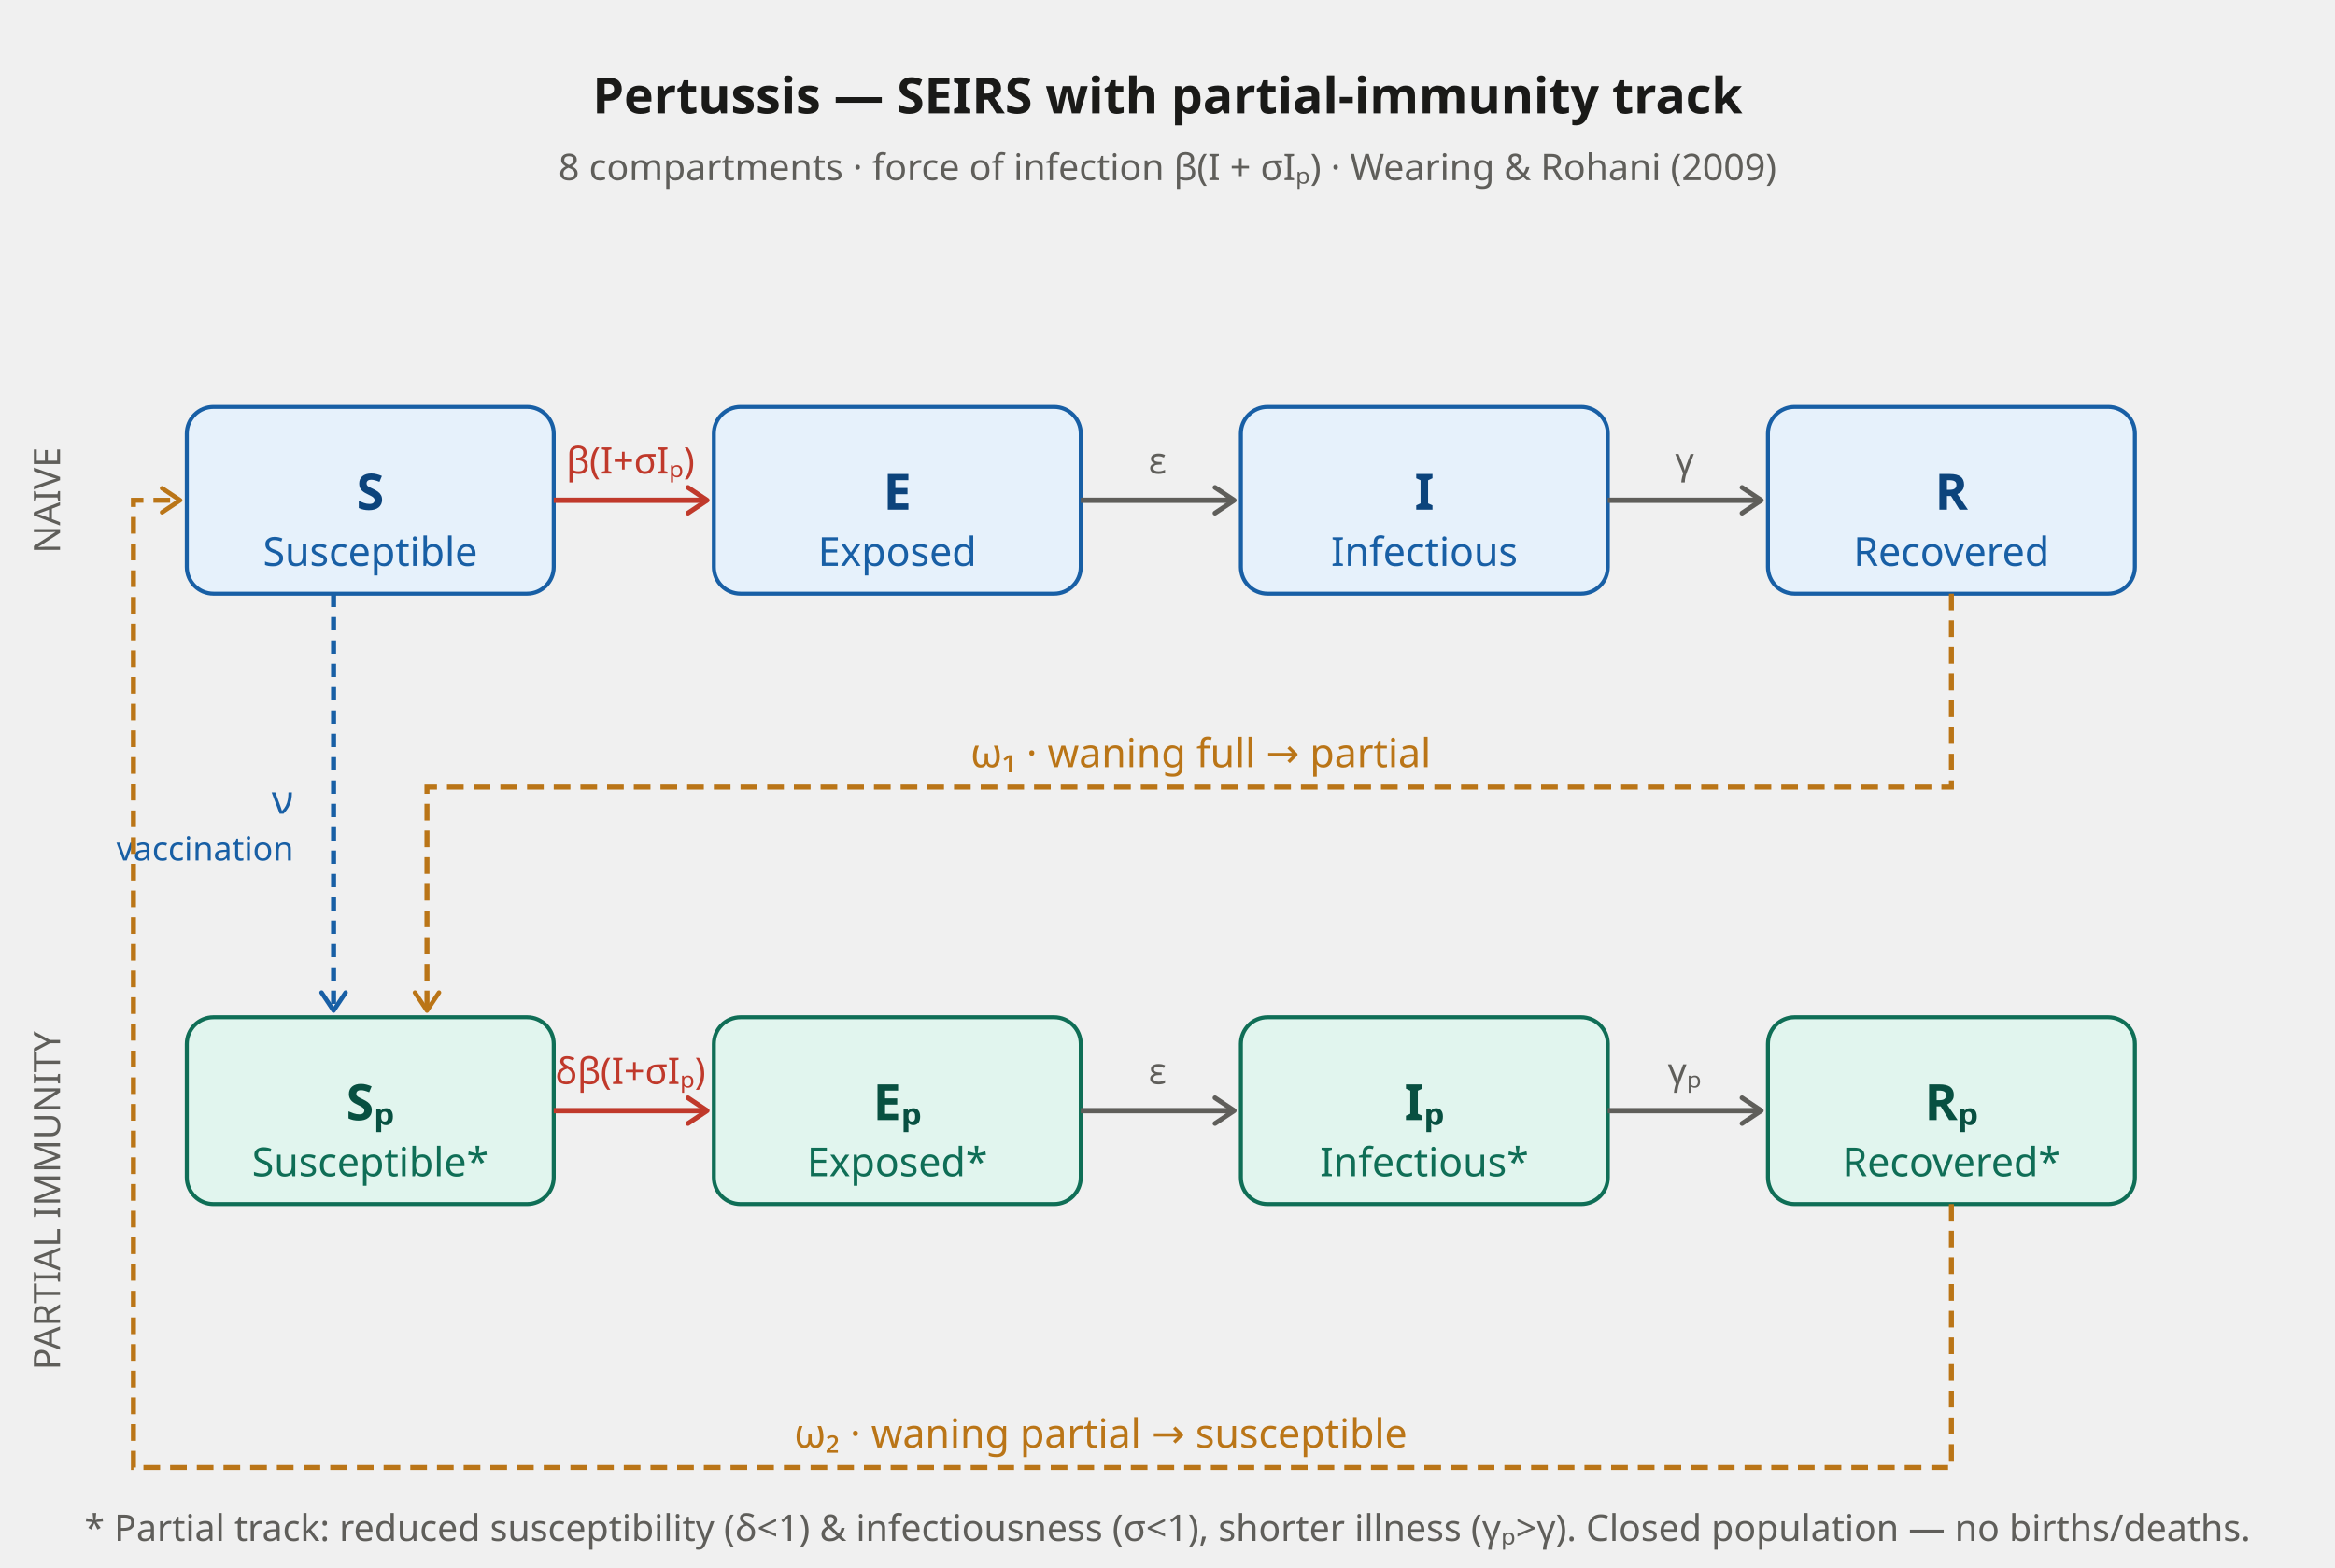
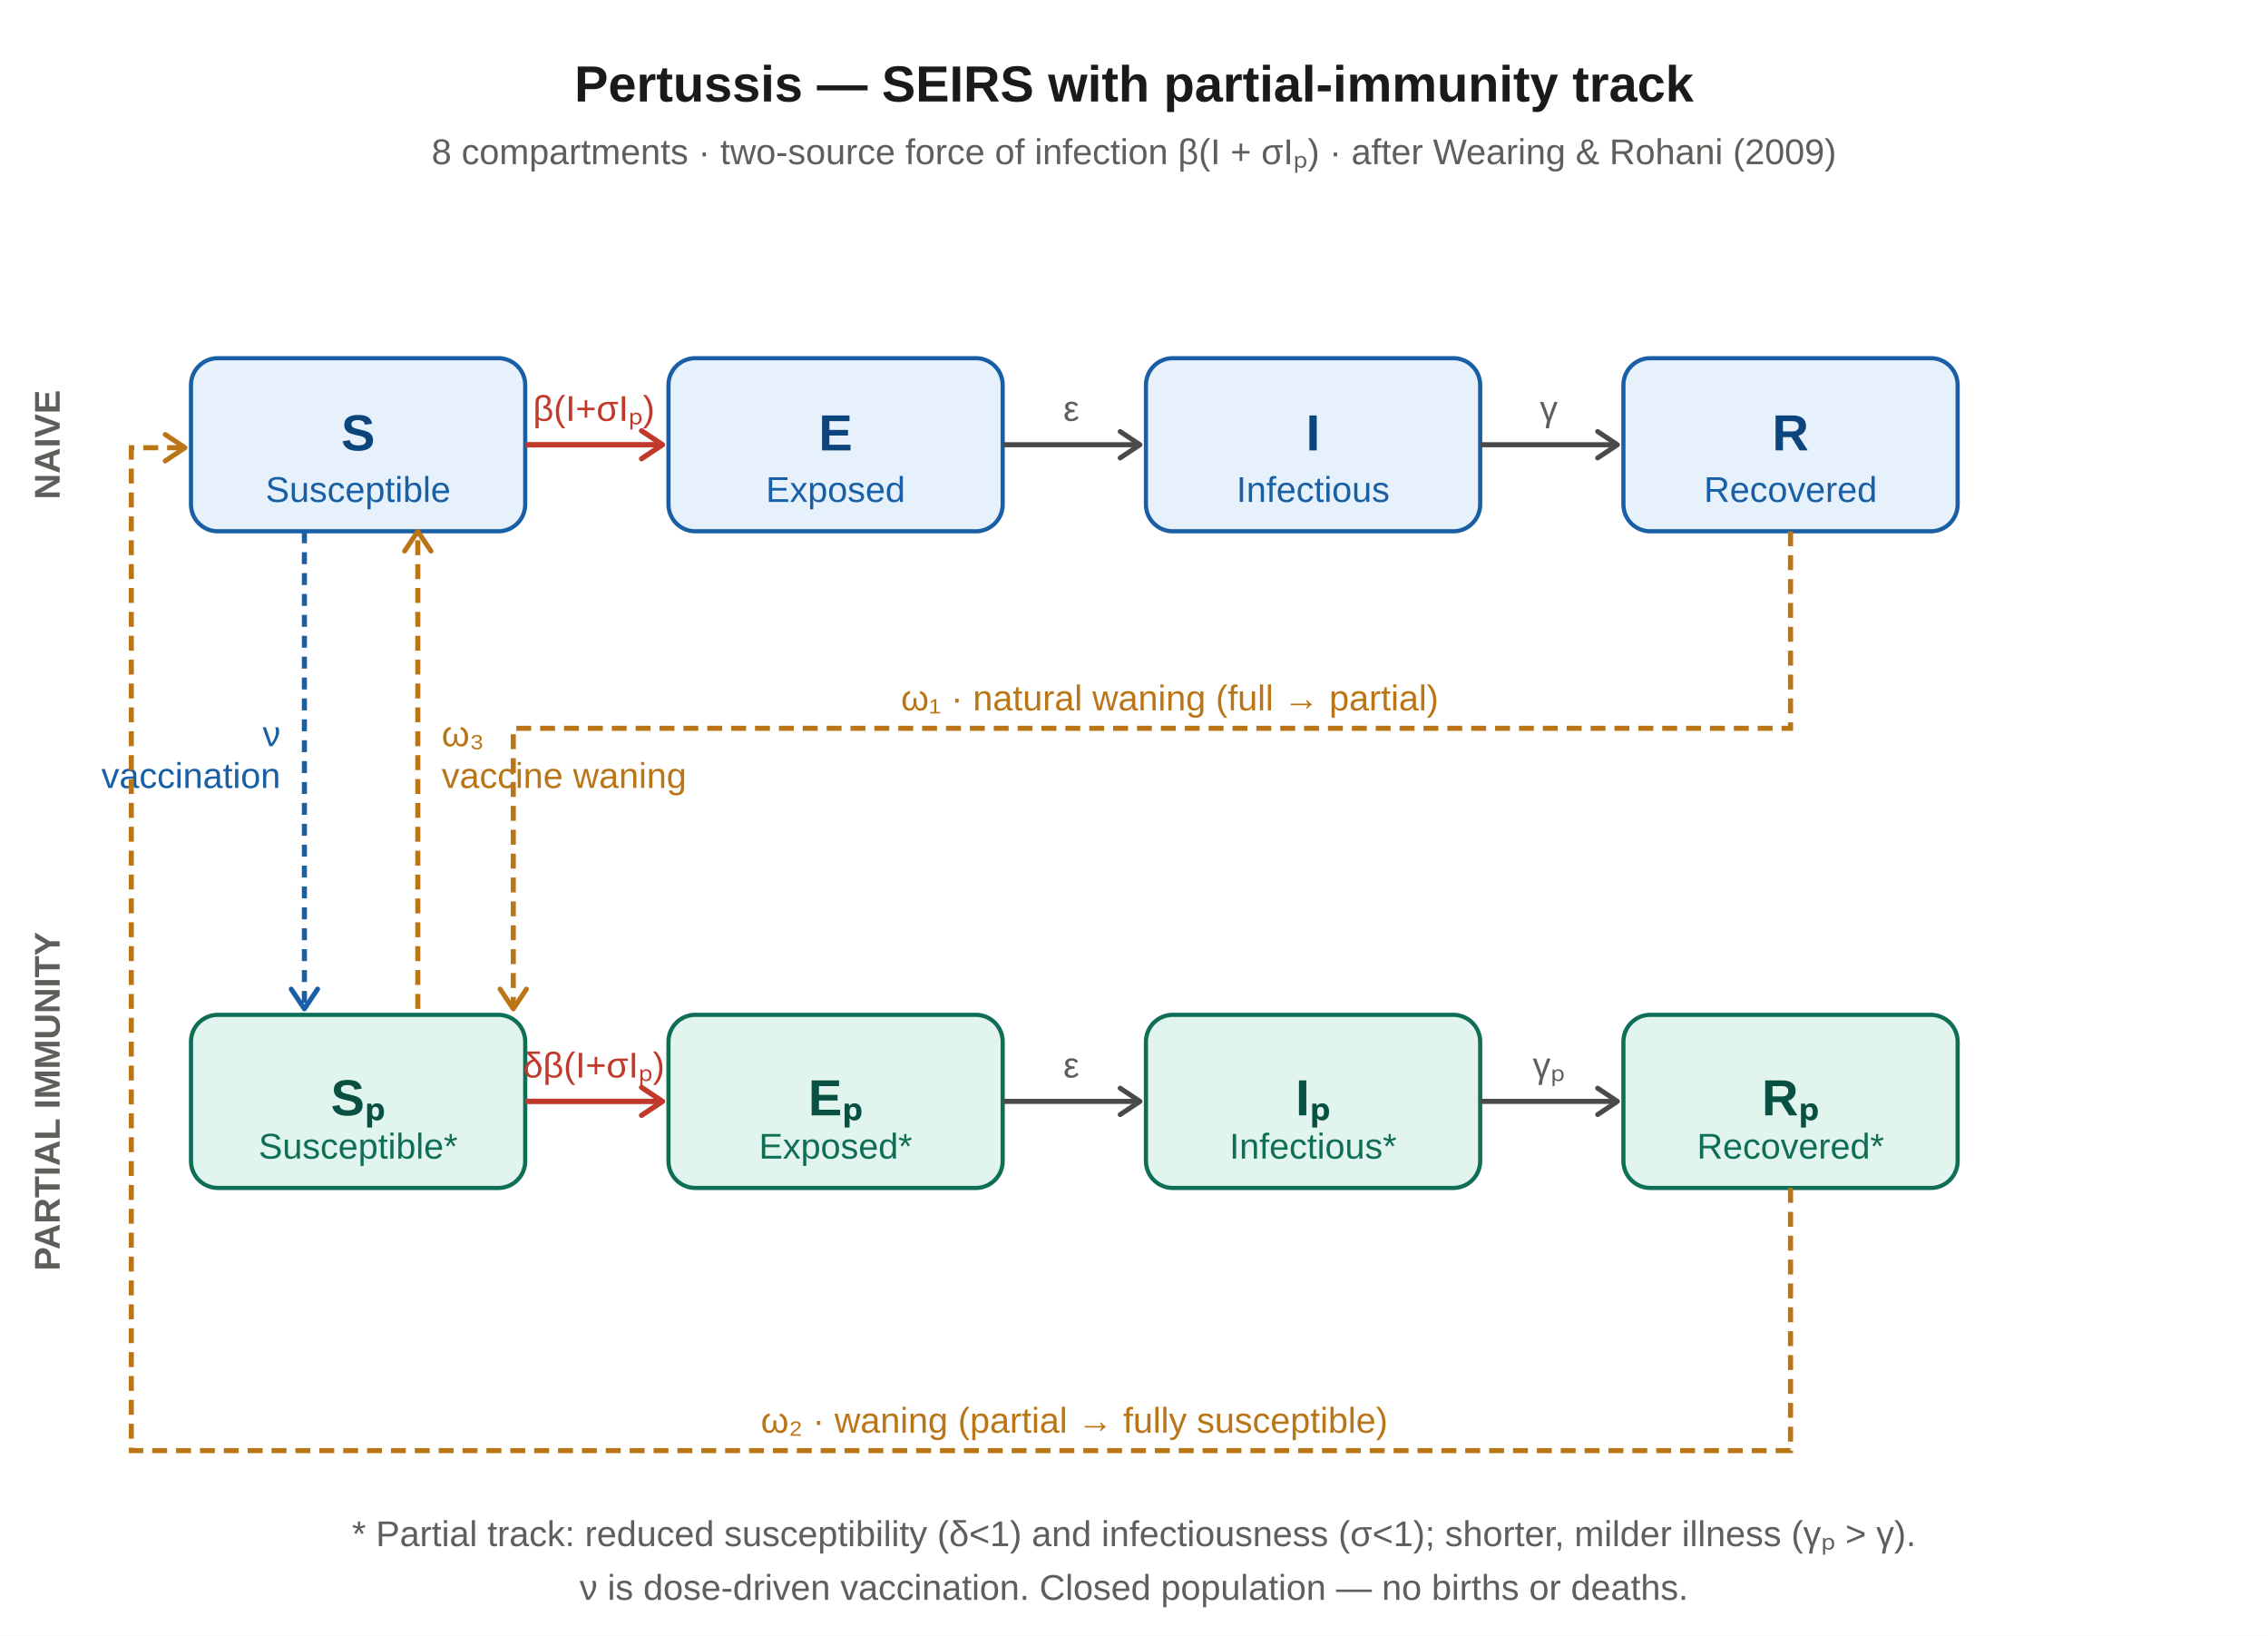
- <svg xmlns="http://www.w3.org/2000/svg" width="100%" viewBox="0 0 700 470" role="img">
+ <svg xmlns="http://www.w3.org/2000/svg" width="100%" viewBox="0 0 760 548" role="img">
  <defs>
-     <marker id="arrow" viewBox="0 0 10 10" refX="8" refY="5" markerWidth="6" markerHeight="6" orient="auto-start-reverse">
+     <marker id="arrow" viewBox="0 0 10 10" refX="8" refY="5" markerWidth="6.5" markerHeight="6.5" orient="auto-start-reverse">
      <path d="M2 1L8 5L2 9" fill="none" stroke="context-stroke" stroke-width="1.5" stroke-linecap="round" stroke-linejoin="round" />
    </marker>
    <style>
-       text { font-family: "Anthropic Sans", system-ui, sans-serif; }
-       .th { font-size: 15px; font-weight: 600; }
+       text { font-family: "Segoe UI", "Helvetica Neue", Arial, sans-serif; }
+       .th { font-size: 17px; font-weight: 700; }
      .ts { font-size: 12px; font-weight: 400; }
-       .tl { font-size: 11px; font-weight: 400; fill: #5f5e5a; }
-       .arr { stroke: #5f5e5a; stroke-width: 1.6; fill: none; }
- 
-       /* Naive track — blue */
-       .c-blue rect  { fill: #E6F1FB; stroke: #185FA5; stroke-width: 1.2; }
+       .tl { font-size: 12px; font-weight: 400; fill: #5f5e5a; }
+       .arr { stroke: #4a4a4a; stroke-width: 1.7; fill: none; }
+       .c-blue rect  { fill: #E6F1FB; stroke: #185FA5; stroke-width: 1.4; }
      .c-blue .th   { fill: #0C447C; }
      .c-blue .ts   { fill: #185FA5; }
- 
-       /* Partial-immunity track — teal */
-       .c-teal rect  { fill: #E1F5EE; stroke: #0F6E56; stroke-width: 1.2; }
+       .c-teal rect  { fill: #E1F5EE; stroke: #0F6E56; stroke-width: 1.4; }
      .c-teal .th   { fill: #085041; }
      .c-teal .ts   { fill: #0F6E56; }
- 
-       /* Force of infection — red */
-       .arr-foi  { stroke: #C0392B; stroke-width: 1.6; fill: none; }
-       .t-foi    { fill: #C0392B; }
-       /* Waning — amber dashed */
-       .arr-wane { stroke: #BA7517; stroke-width: 1.5; fill: none; stroke-dasharray: 5 3; }
-       .t-wane   { fill: #BA7517; }
-       /* Vaccination — blue dashed */
-       .arr-vax  { stroke: #185FA5; stroke-width: 1.5; fill: none; stroke-dasharray: 4 3; }
-       .t-vax    { fill: #185FA5; }
- 
-       @media (prefers-color-scheme: dark) {
-         text { fill: #E8E6DF; }
-         .tl { fill: #B4B2A9; }
-         .arr { stroke: #B4B2A9; }
-         .c-blue rect { fill: #0C447C; stroke: #85B7EB; }
-         .c-blue .th  { fill: #B5D4F4; }
-         .c-blue .ts  { fill: #85B7EB; }
-         .c-teal rect { fill: #085041; stroke: #5DCAA5; }
-         .c-teal .th  { fill: #9FE1CB; }
-         .c-teal .ts  { fill: #5DCAA5; }
-         .arr-foi { stroke: #F1948A; } .t-foi { fill: #F1948A; }
-         .arr-wane{ stroke: #EF9F27; } .t-wane{ fill: #EF9F27; }
-         .arr-vax { stroke: #85B7EB; } .t-vax { fill: #85B7EB; }
-       }
+       .arr-foi  { stroke: #C0392B; stroke-width: 1.8; fill: none; }
+       .t-foi    { fill: #C0392B; font-size: 12px; }
+       .arr-wane { stroke: #BA7517; stroke-width: 1.7; fill: none; stroke-dasharray: 5 3; }
+       .t-wane   { fill: #BA7517; font-size: 12px; }
+       .arr-vax  { stroke: #185FA5; stroke-width: 1.7; fill: none; stroke-dasharray: 4 3; }
+       .t-vax    { fill: #185FA5; font-size: 12px; }
    </style>
  </defs>
-   <text class="th" x="350" y="34" text-anchor="middle" style="fill:#1a1a18;">Pertussis — SEIRS with partial-immunity track</text>
-   <text class="tl" x="350" y="54" text-anchor="middle">8 compartments · force of infection β(I + σIₚ) · Wearing &amp; Rohani (2009)</text>
-   <text class="tl" x="18" y="150" text-anchor="middle" transform="rotate(-90,18,150)">NAIVE</text>
-   <text class="tl" x="18" y="360" text-anchor="middle" transform="rotate(-90,18,360)">PARTIAL IMMUNITY</text>
+   <rect x="0" y="0" width="760" height="548" fill="#ffffff" />
+   <text class="th" x="380" y="34" text-anchor="middle" style="fill:#1a1a18;">Pertussis — SEIRS with partial-immunity track</text>
+   <text class="tl" x="380" y="55" text-anchor="middle">8 compartments · two-source force of infection β(I + σIₚ) · after Wearing &amp; Rohani (2009)</text>
+   <text class="tl" x="20" y="149" text-anchor="middle" transform="rotate(-90,20,149)" style="font-weight:600;">NAIVE</text>
+   <text class="tl" x="20" y="369" text-anchor="middle" transform="rotate(-90,20,369)" style="font-weight:600;">PARTIAL IMMUNITY</text>
  <g class="c-blue">
-     <rect x="56" y="122" width="110" height="56" rx="8" />
-     <text class="th" x="111" y="147" text-anchor="middle" dominant-baseline="central">S</text>
-     <text class="ts" x="111" y="165" text-anchor="middle" dominant-baseline="central">Susceptible</text>
+     <rect x="64" y="120" width="112" height="58" rx="9" />
+     <text class="th" x="120" y="145" text-anchor="middle" dominant-baseline="central">S</text>
+     <text class="ts" x="120" y="164" text-anchor="middle" dominant-baseline="central">Susceptible</text>
  </g>
  <g class="c-blue">
-     <rect x="214" y="122" width="110" height="56" rx="8" />
-     <text class="th" x="269" y="147" text-anchor="middle" dominant-baseline="central">E</text>
-     <text class="ts" x="269" y="165" text-anchor="middle" dominant-baseline="central">Exposed</text>
+     <rect x="224" y="120" width="112" height="58" rx="9" />
+     <text class="th" x="280" y="145" text-anchor="middle" dominant-baseline="central">E</text>
+     <text class="ts" x="280" y="164" text-anchor="middle" dominant-baseline="central">Exposed</text>
  </g>
  <g class="c-blue">
-     <rect x="372" y="122" width="110" height="56" rx="8" />
-     <text class="th" x="427" y="147" text-anchor="middle" dominant-baseline="central">I</text>
-     <text class="ts" x="427" y="165" text-anchor="middle" dominant-baseline="central">Infectious</text>
+     <rect x="384" y="120" width="112" height="58" rx="9" />
+     <text class="th" x="440" y="145" text-anchor="middle" dominant-baseline="central">I</text>
+     <text class="ts" x="440" y="164" text-anchor="middle" dominant-baseline="central">Infectious</text>
  </g>
  <g class="c-blue">
-     <rect x="530" y="122" width="110" height="56" rx="8" />
-     <text class="th" x="585" y="147" text-anchor="middle" dominant-baseline="central">R</text>
-     <text class="ts" x="585" y="165" text-anchor="middle" dominant-baseline="central">Recovered</text>
+     <rect x="544" y="120" width="112" height="58" rx="9" />
+     <text class="th" x="600" y="145" text-anchor="middle" dominant-baseline="central">R</text>
+     <text class="ts" x="600" y="164" text-anchor="middle" dominant-baseline="central">Recovered</text>
  </g>
  <g class="c-teal">
-     <rect x="56" y="305" width="110" height="56" rx="8" />
-     <text class="th" x="111" y="330" text-anchor="middle" dominant-baseline="central">Sₚ</text>
-     <text class="ts" x="111" y="348" text-anchor="middle" dominant-baseline="central">Susceptible*</text>
+     <rect x="64" y="340" width="112" height="58" rx="9" />
+     <text class="th" x="120" y="365" text-anchor="middle" dominant-baseline="central">Sₚ</text>
+     <text class="ts" x="120" y="384" text-anchor="middle" dominant-baseline="central">Susceptible*</text>
  </g>
  <g class="c-teal">
-     <rect x="214" y="305" width="110" height="56" rx="8" />
-     <text class="th" x="269" y="330" text-anchor="middle" dominant-baseline="central">Eₚ</text>
-     <text class="ts" x="269" y="348" text-anchor="middle" dominant-baseline="central">Exposed*</text>
+     <rect x="224" y="340" width="112" height="58" rx="9" />
+     <text class="th" x="280" y="365" text-anchor="middle" dominant-baseline="central">Eₚ</text>
+     <text class="ts" x="280" y="384" text-anchor="middle" dominant-baseline="central">Exposed*</text>
  </g>
  <g class="c-teal">
-     <rect x="372" y="305" width="110" height="56" rx="8" />
-     <text class="th" x="427" y="330" text-anchor="middle" dominant-baseline="central">Iₚ</text>
-     <text class="ts" x="427" y="348" text-anchor="middle" dominant-baseline="central">Infectious*</text>
+     <rect x="384" y="340" width="112" height="58" rx="9" />
+     <text class="th" x="440" y="365" text-anchor="middle" dominant-baseline="central">Iₚ</text>
+     <text class="ts" x="440" y="384" text-anchor="middle" dominant-baseline="central">Infectious*</text>
  </g>
  <g class="c-teal">
-     <rect x="530" y="305" width="110" height="56" rx="8" />
-     <text class="th" x="585" y="330" text-anchor="middle" dominant-baseline="central">Rₚ</text>
-     <text class="ts" x="585" y="348" text-anchor="middle" dominant-baseline="central">Recovered*</text>
+     <rect x="544" y="340" width="112" height="58" rx="9" />
+     <text class="th" x="600" y="365" text-anchor="middle" dominant-baseline="central">Rₚ</text>
+     <text class="ts" x="600" y="384" text-anchor="middle" dominant-baseline="central">Recovered*</text>
  </g>
-   <line x1="166" y1="150" x2="212" y2="150" class="arr-foi" marker-end="url(#arrow)" />
-   <text class="t-foi" x="189" y="142" text-anchor="middle" font-size="11">β(I+σIₚ)</text>
-   <line x1="324" y1="150" x2="370" y2="150" class="arr" marker-end="url(#arrow)" />
-   <text class="tl" x="347" y="142" text-anchor="middle">ε</text>
-   <line x1="482" y1="150" x2="528" y2="150" class="arr" marker-end="url(#arrow)" />
-   <text class="tl" x="505" y="142" text-anchor="middle">γ</text>
-   <line x1="166" y1="333" x2="212" y2="333" class="arr-foi" marker-end="url(#arrow)" />
-   <text class="t-foi" x="189" y="325" text-anchor="middle" font-size="11">δβ(I+σIₚ)</text>
-   <line x1="324" y1="333" x2="370" y2="333" class="arr" marker-end="url(#arrow)" />
-   <text class="tl" x="347" y="325" text-anchor="middle">ε</text>
-   <line x1="482" y1="333" x2="528" y2="333" class="arr" marker-end="url(#arrow)" />
-   <text class="tl" x="505" y="325" text-anchor="middle">γₚ</text>
-   <line x1="100" y1="178" x2="100" y2="303" class="arr-vax" marker-end="url(#arrow)" />
-   <text class="t-vax" x="88" y="244" text-anchor="end">ν</text>
-   <text class="t-vax" x="88" y="258" text-anchor="end" font-size="10">vaccination</text>
-   <path d="M585 178 V236 H128 V303" class="arr-wane" marker-end="url(#arrow)" />
-   <text class="t-wane" x="360" y="230" text-anchor="middle">ω₁ · waning full → partial</text>
-   <path d="M585 361 V440 H40 V150 H54" class="arr-wane" marker-end="url(#arrow)" />
-   <text class="t-wane" x="330" y="434" text-anchor="middle">ω₂ · waning partial → susceptible</text>
-   <text class="tl" x="350" y="462" text-anchor="middle" font-size="10.5">* Partial track: reduced susceptibility (δ&lt;1) &amp; infectiousness (σ&lt;1), shorter illness (γₚ&gt;γ). Closed population — no births/deaths.</text>
+   <line x1="176" y1="149" x2="222" y2="149" class="arr-foi" marker-end="url(#arrow)" />
+   <text class="t-foi" x="199" y="141" text-anchor="middle">β(I+σIₚ)</text>
+   <line x1="336" y1="149" x2="382" y2="149" class="arr" marker-end="url(#arrow)" />
+   <text class="tl" x="359" y="141" text-anchor="middle">ε</text>
+   <line x1="496" y1="149" x2="542" y2="149" class="arr" marker-end="url(#arrow)" />
+   <text class="tl" x="519" y="141" text-anchor="middle">γ</text>
+   <line x1="176" y1="369" x2="222" y2="369" class="arr-foi" marker-end="url(#arrow)" />
+   <text class="t-foi" x="199" y="361" text-anchor="middle">δβ(I+σIₚ)</text>
+   <line x1="336" y1="369" x2="382" y2="369" class="arr" marker-end="url(#arrow)" />
+   <text class="tl" x="359" y="361" text-anchor="middle">ε</text>
+   <line x1="496" y1="369" x2="542" y2="369" class="arr" marker-end="url(#arrow)" />
+   <text class="tl" x="519" y="361" text-anchor="middle">γₚ</text>
+   <line x1="102" y1="178" x2="102" y2="338" class="arr-vax" marker-end="url(#arrow)" />
+   <text class="t-vax" x="94" y="250" text-anchor="end">ν</text>
+   <text class="t-vax" x="94" y="264" text-anchor="end" font-size="10">vaccination</text>
+   <line x1="140" y1="338" x2="140" y2="178" class="arr-wane" marker-end="url(#arrow)" />
+   <text class="t-wane" x="148" y="250" text-anchor="start">ω₃</text>
+   <text class="t-wane" x="148" y="264" text-anchor="start" font-size="10">vaccine waning</text>
+   <path d="M600 178 V244 H172 V338" class="arr-wane" marker-end="url(#arrow)" />
+   <text class="t-wane" x="392" y="238" text-anchor="middle">ω₁ · natural waning (full → partial)</text>
+   <path d="M600 398 V486 H44 V150 H62" class="arr-wane" marker-end="url(#arrow)" />
+   <text class="t-wane" x="360" y="480" text-anchor="middle">ω₂ · waning (partial → fully susceptible)</text>
+   <text class="tl" x="380" y="518" text-anchor="middle" font-size="11">* Partial track: reduced susceptibility (δ&lt;1) and infectiousness (σ&lt;1); shorter, milder illness (γₚ &gt; γ).</text>
+   <text class="tl" x="380" y="536" text-anchor="middle" font-size="11">ν is dose-driven vaccination. Closed population — no births or deaths.</text>
</svg>
